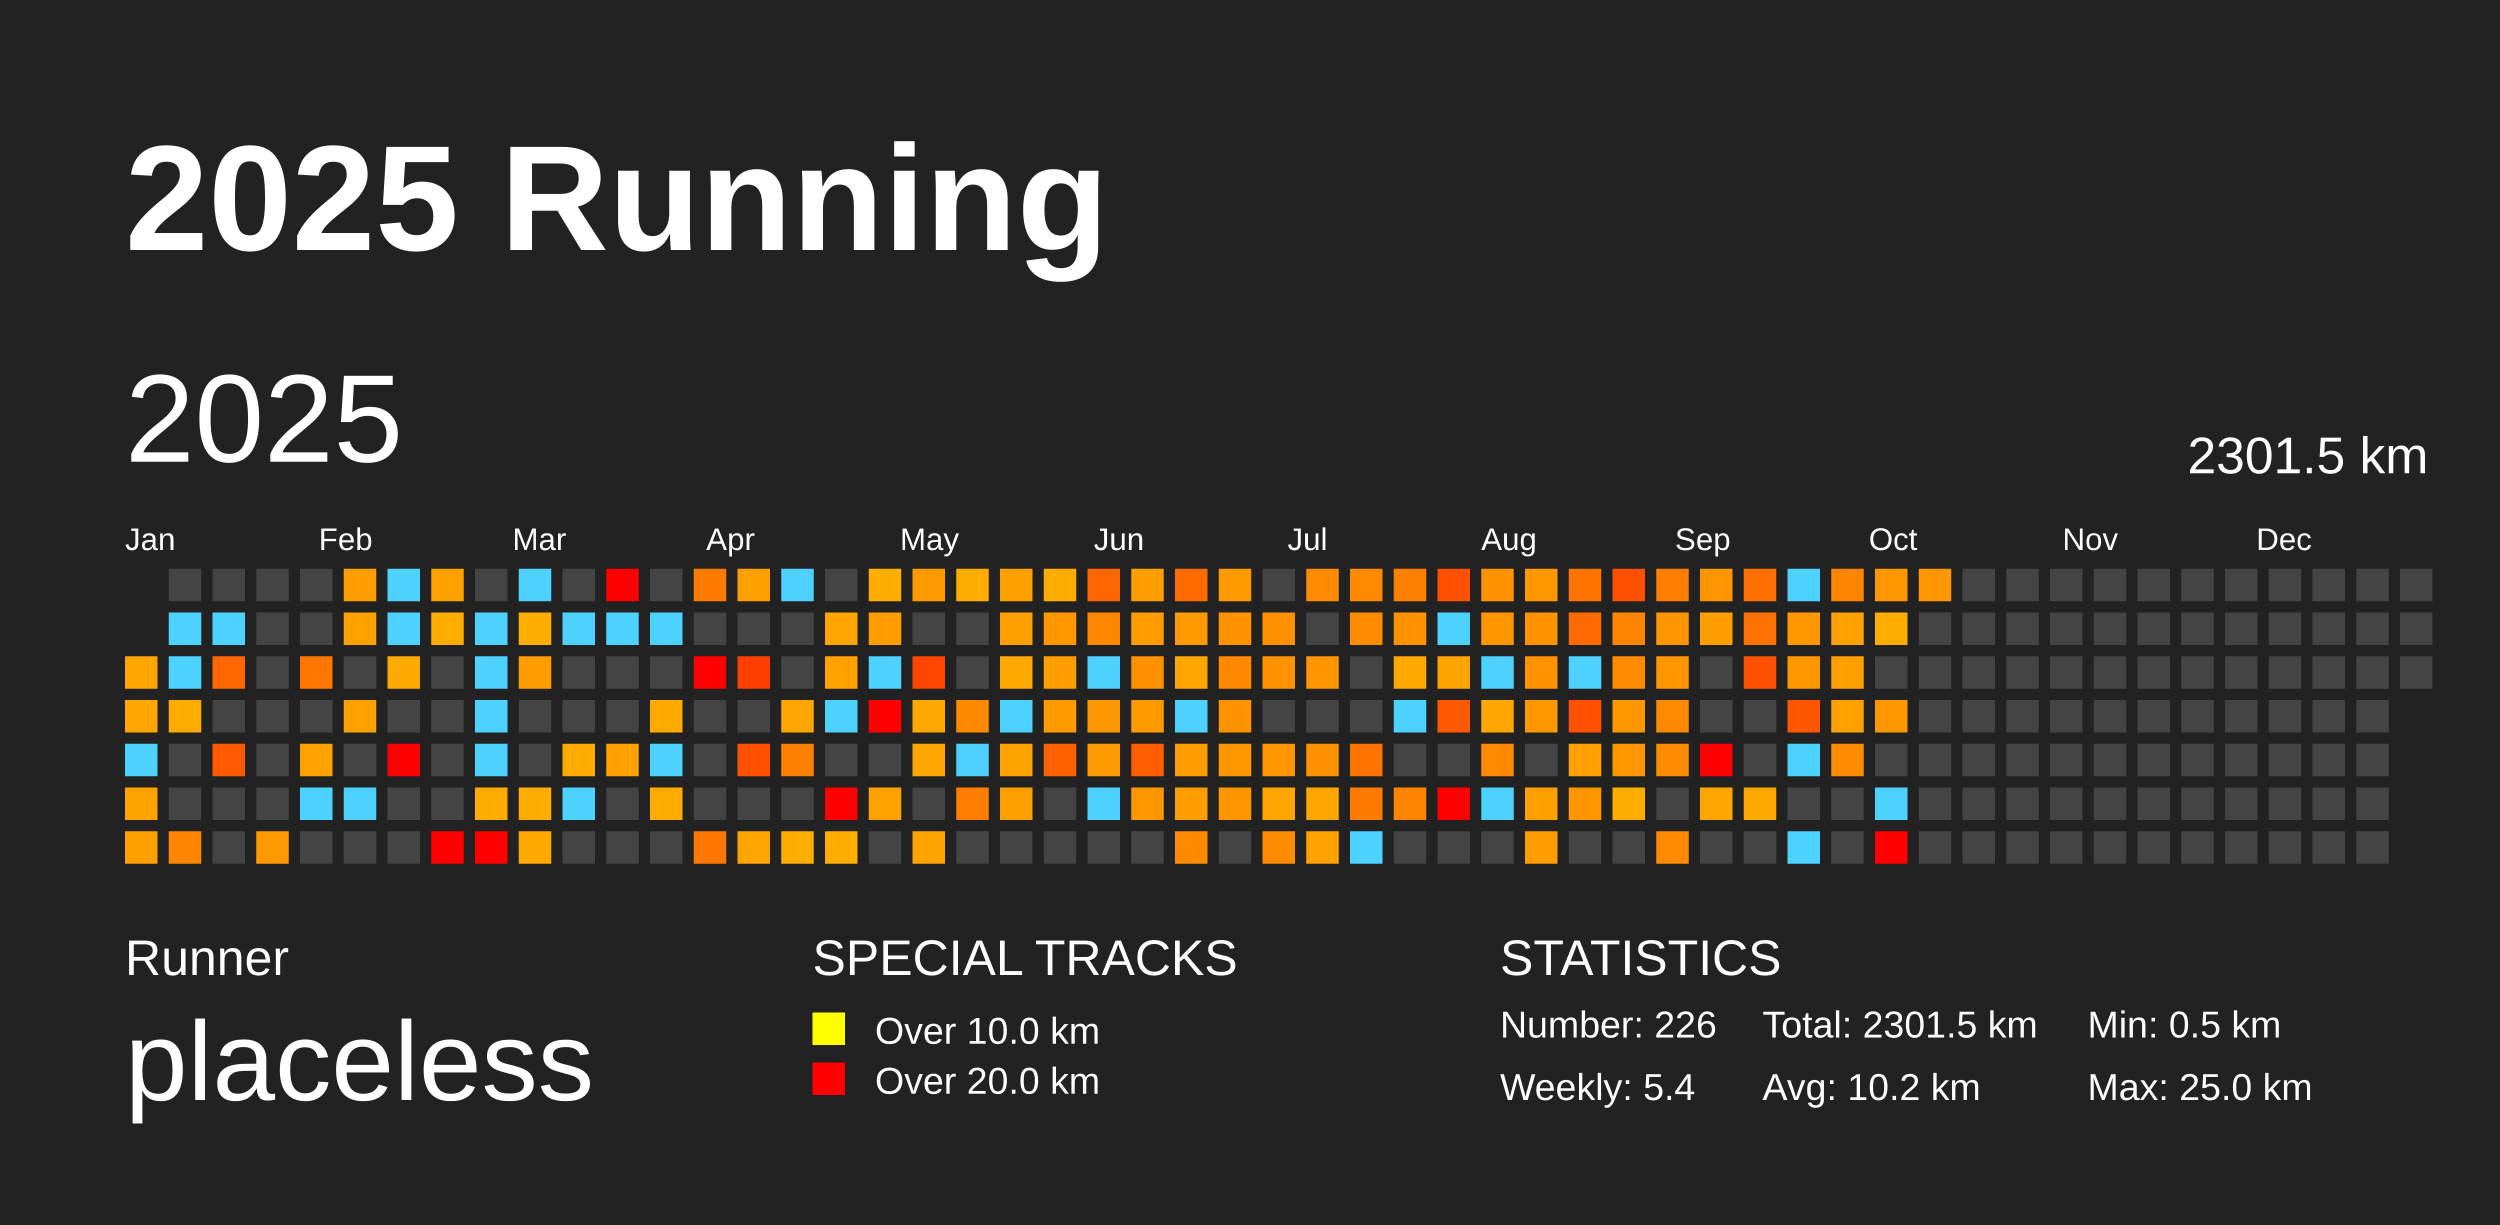
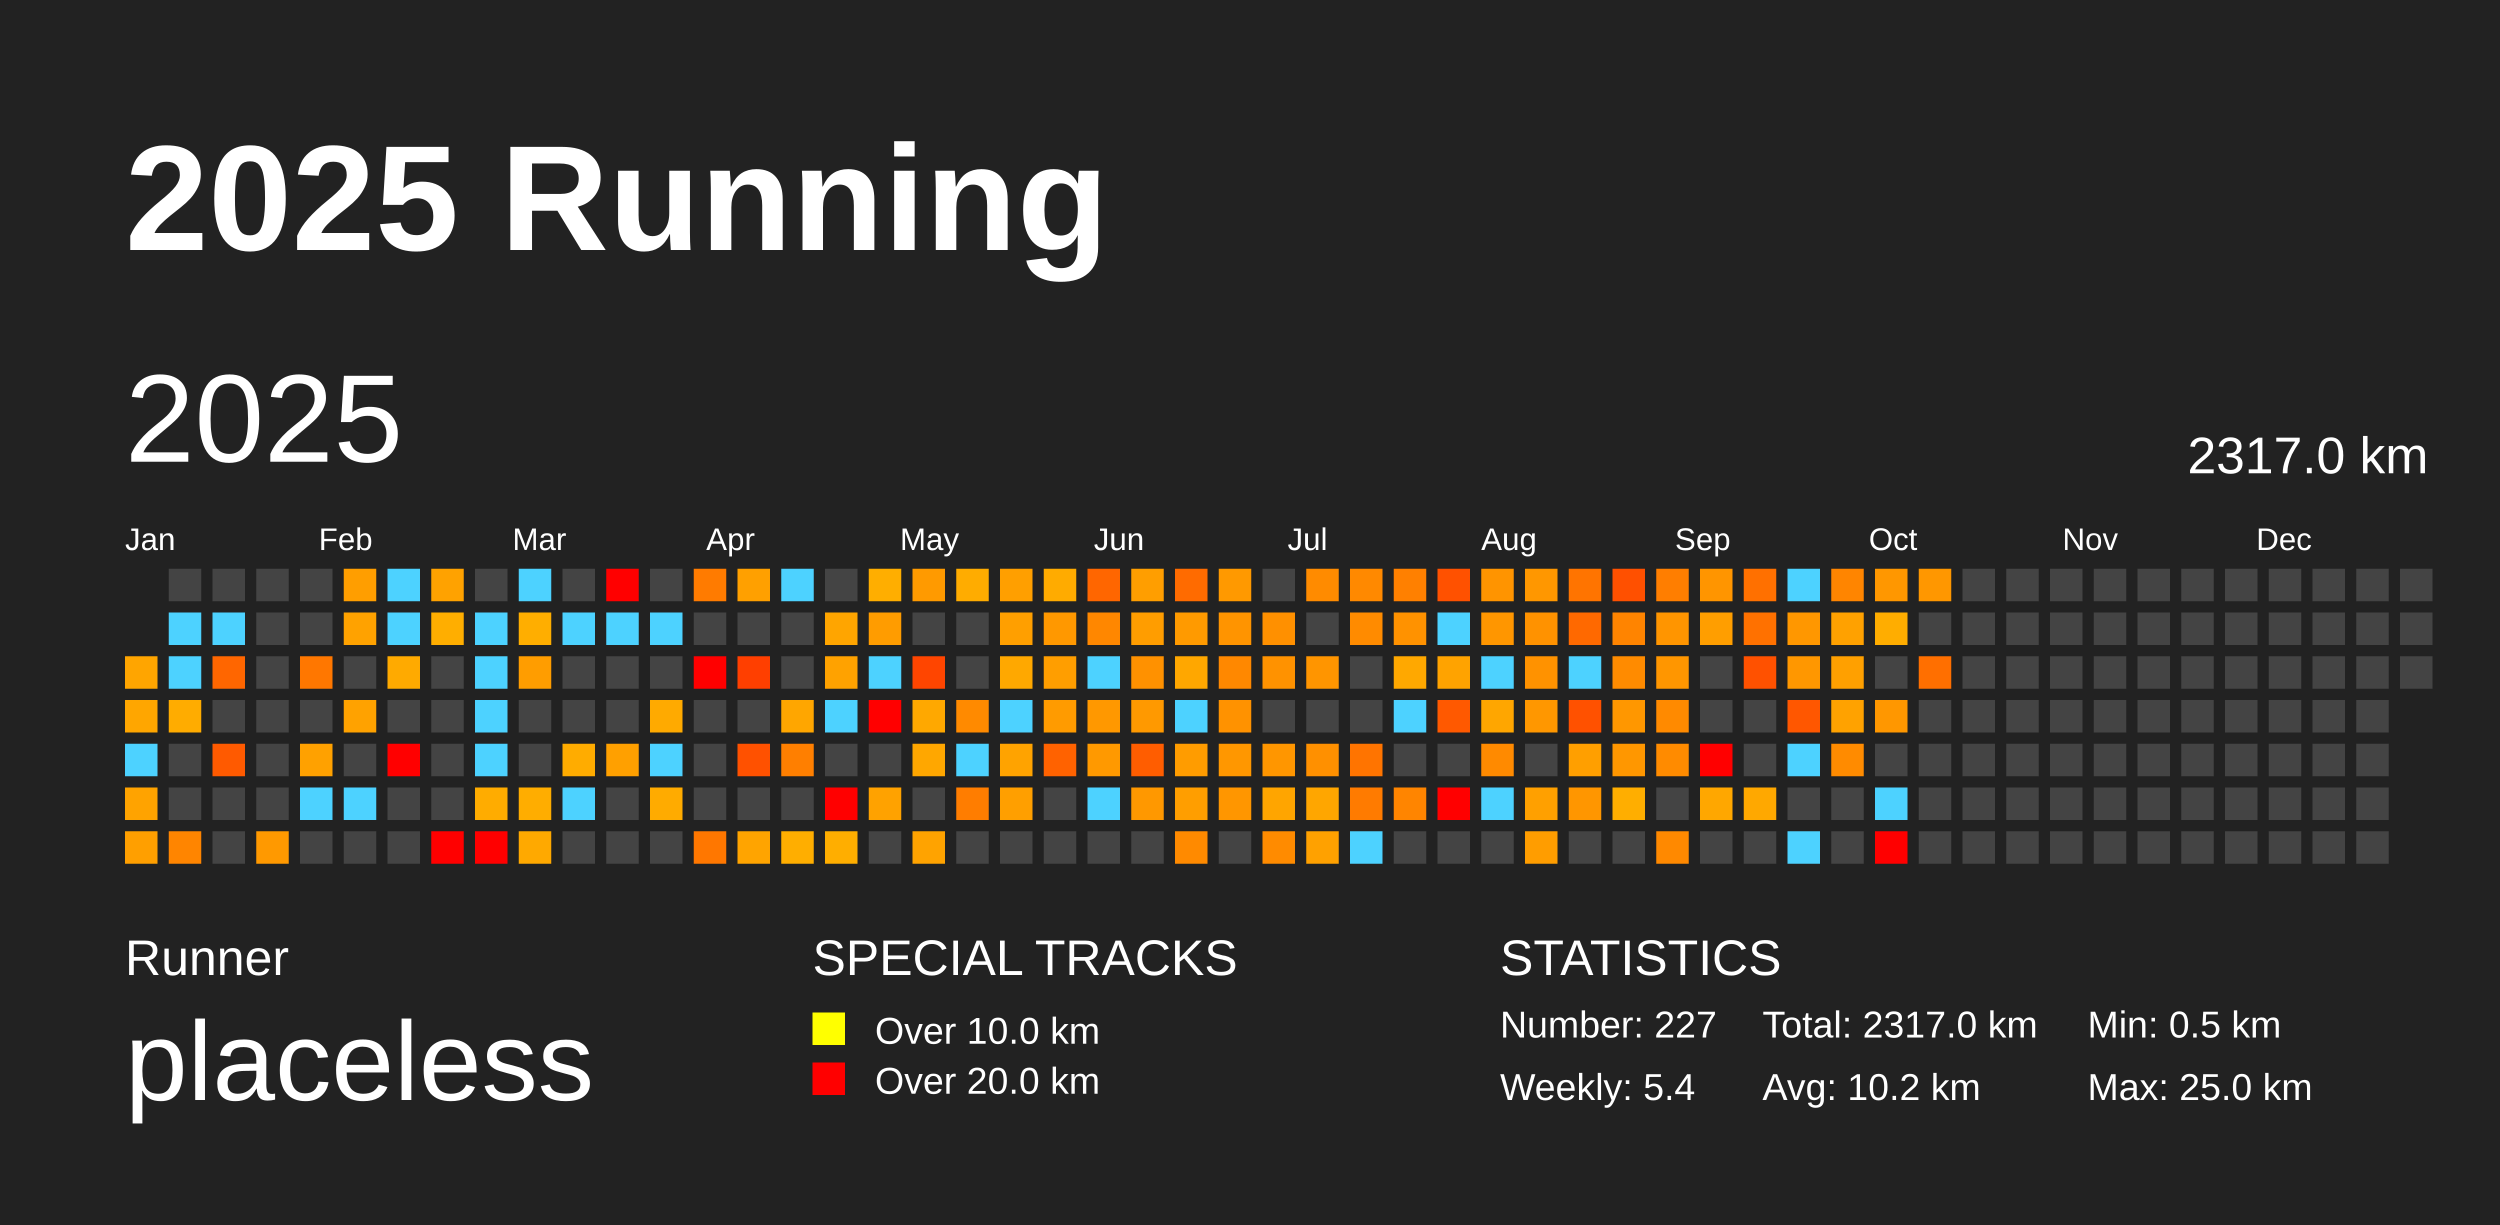
<svg xmlns="http://www.w3.org/2000/svg" baseProfile="full" height="98mm" version="1.1" viewBox="0,0,200,98" width="200mm">
  <defs />
  <rect fill="#222222" height="98" width="200" x="0" y="0" />
  <text fill="#FFFFFF" style="font-size:12px; font-family:Arial; font-weight:bold;" x="10" y="20">2025 Running</text>
  <text fill="#FFFFFF" style="font-size:4px; font-family:Arial" x="10" y="78">Runner</text>
  <text fill="#FFFFFF" style="font-size:9px; font-family:Arial" x="10" y="88">placeless</text>
  <text fill="#FFFFFF" style="font-size:4px; font-family:Arial" x="65" y="78">SPECIAL TRACKS</text>
  <rect fill="yellow" height="2.6" width="2.6" x="65" y="81" />
  <text fill="#FFFFFF" style="font-size:3px; font-family:Arial" x="70" y="83.5">Over 10.0 km</text>
  <rect fill="red" height="2.6" width="2.6" x="65" y="85" />
  <text fill="#FFFFFF" style="font-size:3px; font-family:Arial" x="70" y="87.5">Over 20.0 km</text>
  <text fill="#FFFFFF" style="font-size:4px; font-family:Arial" x="120" y="78">STATISTICS</text>
-   <text fill="#FFFFFF" style="font-size:3px; font-family:Arial" x="120" y="83">Number: 226</text>
+   <text fill="#FFFFFF" style="font-size:3px; font-family:Arial" x="120" y="83">Number: 227</text>
  <text fill="#FFFFFF" style="font-size:3px; font-family:Arial" x="120" y="88">Weekly: 5.4</text>
-   <text fill="#FFFFFF" style="font-size:3px; font-family:Arial" x="141" y="83">Total: 2301.5 km</text>
+   <text fill="#FFFFFF" style="font-size:3px; font-family:Arial" x="141" y="83">Total: 2317.0 km</text>
  <text fill="#FFFFFF" style="font-size:3px; font-family:Arial" x="141" y="88">Avg: 10.2 km</text>
  <text fill="#FFFFFF" style="font-size:3px; font-family:Arial" x="167" y="83">Min: 0.5 km</text>
  <text fill="#FFFFFF" style="font-size:3px; font-family:Arial" x="167" y="88">Max: 25.0 km</text>
  <text dominant-baseline="hanging" fill="#FFFFFF" style="font-size:10.0px; font-family:Arial;" x="10" y="30">2025</text>
-   <text dominant-baseline="hanging" fill="#FFFFFF" style="font-size:4.125px; font-family:Arial;" x="175" y="35">2301.5 km</text>
+   <text dominant-baseline="hanging" fill="#FFFFFF" style="font-size:4.125px; font-family:Arial;" x="175" y="35">2317.0 km</text>
  <text fill="#FFFFFF" style="font-size:2.5px; font-family:Arial" x="10.0" y="44">Jan</text>
  <text fill="#FFFFFF" style="font-size:2.5px; font-family:Arial" x="25.5" y="44">Feb</text>
  <text fill="#FFFFFF" style="font-size:2.5px; font-family:Arial" x="41.0" y="44">Mar</text>
  <text fill="#FFFFFF" style="font-size:2.5px; font-family:Arial" x="56.5" y="44">Apr</text>
  <text fill="#FFFFFF" style="font-size:2.5px; font-family:Arial" x="72.0" y="44">May</text>
  <text fill="#FFFFFF" style="font-size:2.5px; font-family:Arial" x="87.5" y="44">Jun</text>
  <text fill="#FFFFFF" style="font-size:2.5px; font-family:Arial" x="103.0" y="44">Jul</text>
  <text fill="#FFFFFF" style="font-size:2.5px; font-family:Arial" x="118.5" y="44">Aug</text>
  <text fill="#FFFFFF" style="font-size:2.5px; font-family:Arial" x="134.0" y="44">Sep</text>
  <text fill="#FFFFFF" style="font-size:2.5px; font-family:Arial" x="149.5" y="44">Oct</text>
  <text fill="#FFFFFF" style="font-size:2.5px; font-family:Arial" x="165.0" y="44">Nov</text>
  <text fill="#FFFFFF" style="font-size:2.5px; font-family:Arial" x="180.5" y="44">Dec</text>
  <rect fill="#ffa500" height="2.6" width="2.6" x="10.0" y="52.5" />
  <rect fill="#ffa600" height="2.6" width="2.6" x="10.0" y="56.0" />
  <rect fill="#4dd2ff" height="2.6" width="2.6" x="10.0" y="59.5" />
  <rect fill="#ffa300" height="2.6" width="2.6" x="10.0" y="63.0" />
  <rect fill="#ff9f00" height="2.6" width="2.6" x="10.0" y="66.5" />
  <rect fill="#444444" height="2.6" width="2.6" x="13.5" y="45.5" />
  <rect fill="#4dd2ff" height="2.6" width="2.6" x="13.5" y="49.0" />
  <rect fill="#4dd2ff" height="2.6" width="2.6" x="13.5" y="52.5" />
  <rect fill="#ffac00" height="2.6" width="2.6" x="13.5" y="56.0" />
  <rect fill="#444444" height="2.6" width="2.6" x="13.5" y="59.5" />
  <rect fill="#444444" height="2.6" width="2.6" x="13.5" y="63.0" />
  <rect fill="#ff8500" height="2.6" width="2.6" x="13.5" y="66.5" />
  <rect fill="#444444" height="2.6" width="2.6" x="17.0" y="45.5" />
  <rect fill="#4dd2ff" height="2.6" width="2.6" x="17.0" y="49.0" />
  <rect fill="#ff6600" height="2.6" width="2.6" x="17.0" y="52.5" />
  <rect fill="#444444" height="2.6" width="2.6" x="17.0" y="56.0" />
  <rect fill="#ff5a00" height="2.6" width="2.6" x="17.0" y="59.5" />
  <rect fill="#444444" height="2.6" width="2.6" x="17.0" y="63.0" />
  <rect fill="#444444" height="2.6" width="2.6" x="17.0" y="66.5" />
  <rect fill="#444444" height="2.6" width="2.6" x="20.5" y="45.5" />
  <rect fill="#444444" height="2.6" width="2.6" x="20.5" y="49.0" />
  <rect fill="#444444" height="2.6" width="2.6" x="20.5" y="52.5" />
  <rect fill="#444444" height="2.6" width="2.6" x="20.5" y="56.0" />
  <rect fill="#444444" height="2.6" width="2.6" x="20.5" y="59.5" />
  <rect fill="#444444" height="2.6" width="2.6" x="20.5" y="63.0" />
  <rect fill="#ff9900" height="2.6" width="2.6" x="20.5" y="66.5" />
  <rect fill="#444444" height="2.6" width="2.6" x="24.0" y="45.5" />
  <rect fill="#444444" height="2.6" width="2.6" x="24.0" y="49.0" />
  <rect fill="#ff7700" height="2.6" width="2.6" x="24.0" y="52.5" />
  <rect fill="#444444" height="2.6" width="2.6" x="24.0" y="56.0" />
  <rect fill="#ffa100" height="2.6" width="2.6" x="24.0" y="59.5" />
  <rect fill="#4dd2ff" height="2.6" width="2.6" x="24.0" y="63.0" />
  <rect fill="#444444" height="2.6" width="2.6" x="24.0" y="66.5" />
  <rect fill="#ff9e00" height="2.6" width="2.6" x="27.5" y="45.5" />
  <rect fill="#ffa200" height="2.6" width="2.6" x="27.5" y="49.0" />
  <rect fill="#444444" height="2.6" width="2.6" x="27.5" y="52.5" />
  <rect fill="#ffa200" height="2.6" width="2.6" x="27.5" y="56.0" />
  <rect fill="#444444" height="2.6" width="2.6" x="27.5" y="59.5" />
  <rect fill="#4dd2ff" height="2.6" width="2.6" x="27.5" y="63.0" />
  <rect fill="#444444" height="2.6" width="2.6" x="27.5" y="66.5" />
  <rect fill="#4dd2ff" height="2.6" width="2.6" x="31.0" y="45.5" />
  <rect fill="#4dd2ff" height="2.6" width="2.6" x="31.0" y="49.0" />
  <rect fill="#ffaa00" height="2.6" width="2.6" x="31.0" y="52.5" />
  <rect fill="#444444" height="2.6" width="2.6" x="31.0" y="56.0" />
  <rect fill="red" height="2.6" width="2.6" x="31.0" y="59.5" />
  <rect fill="#444444" height="2.6" width="2.6" x="31.0" y="63.0" />
  <rect fill="#444444" height="2.6" width="2.6" x="31.0" y="66.5" />
  <rect fill="#ffa200" height="2.6" width="2.6" x="34.5" y="45.5" />
  <rect fill="#ffae00" height="2.6" width="2.6" x="34.5" y="49.0" />
  <rect fill="#444444" height="2.6" width="2.6" x="34.5" y="52.5" />
  <rect fill="#444444" height="2.6" width="2.6" x="34.5" y="56.0" />
  <rect fill="#444444" height="2.6" width="2.6" x="34.5" y="59.5" />
  <rect fill="#444444" height="2.6" width="2.6" x="34.5" y="63.0" />
  <rect fill="red" height="2.6" width="2.6" x="34.5" y="66.5" />
  <rect fill="#444444" height="2.6" width="2.6" x="38.0" y="45.5" />
  <rect fill="#4dd2ff" height="2.6" width="2.6" x="38.0" y="49.0" />
  <rect fill="#4dd2ff" height="2.6" width="2.6" x="38.0" y="52.5" />
  <rect fill="#4dd2ff" height="2.6" width="2.6" x="38.0" y="56.0" />
  <rect fill="#4dd2ff" height="2.6" width="2.6" x="38.0" y="59.5" />
  <rect fill="#ffac00" height="2.6" width="2.6" x="38.0" y="63.0" />
  <rect fill="red" height="2.6" width="2.6" x="38.0" y="66.5" />
  <rect fill="#4dd2ff" height="2.6" width="2.6" x="41.5" y="45.5" />
  <rect fill="#ffae00" height="2.6" width="2.6" x="41.5" y="49.0" />
  <rect fill="#ff9d00" height="2.6" width="2.6" x="41.5" y="52.5" />
  <rect fill="#444444" height="2.6" width="2.6" x="41.5" y="56.0" />
  <rect fill="#444444" height="2.6" width="2.6" x="41.5" y="59.5" />
  <rect fill="#ffad00" height="2.6" width="2.6" x="41.5" y="63.0" />
  <rect fill="#ffa900" height="2.6" width="2.6" x="41.5" y="66.5" />
  <rect fill="#444444" height="2.6" width="2.6" x="45.0" y="45.5" />
  <rect fill="#4dd2ff" height="2.6" width="2.6" x="45.0" y="49.0" />
  <rect fill="#444444" height="2.6" width="2.6" x="45.0" y="52.5" />
  <rect fill="#444444" height="2.6" width="2.6" x="45.0" y="56.0" />
  <rect fill="#ffac00" height="2.6" width="2.6" x="45.0" y="59.5" />
  <rect fill="#4dd2ff" height="2.6" width="2.6" x="45.0" y="63.0" />
  <rect fill="#444444" height="2.6" width="2.6" x="45.0" y="66.5" />
  <rect fill="red" height="2.6" width="2.6" x="48.5" y="45.5" />
  <rect fill="#4dd2ff" height="2.6" width="2.6" x="48.5" y="49.0" />
  <rect fill="#444444" height="2.6" width="2.6" x="48.5" y="52.5" />
  <rect fill="#444444" height="2.6" width="2.6" x="48.5" y="56.0" />
  <rect fill="#ffa000" height="2.6" width="2.6" x="48.5" y="59.5" />
  <rect fill="#444444" height="2.6" width="2.6" x="48.5" y="63.0" />
  <rect fill="#444444" height="2.6" width="2.6" x="48.5" y="66.5" />
  <rect fill="#444444" height="2.6" width="2.6" x="52.0" y="45.5" />
  <rect fill="#4dd2ff" height="2.6" width="2.6" x="52.0" y="49.0" />
  <rect fill="#444444" height="2.6" width="2.6" x="52.0" y="52.5" />
  <rect fill="#ffaa00" height="2.6" width="2.6" x="52.0" y="56.0" />
  <rect fill="#4dd2ff" height="2.6" width="2.6" x="52.0" y="59.5" />
  <rect fill="#ffab00" height="2.6" width="2.6" x="52.0" y="63.0" />
  <rect fill="#444444" height="2.6" width="2.6" x="52.0" y="66.5" />
  <rect fill="#ff7b00" height="2.6" width="2.6" x="55.5" y="45.5" />
  <rect fill="#444444" height="2.6" width="2.6" x="55.5" y="49.0" />
  <rect fill="red" height="2.6" width="2.6" x="55.5" y="52.5" />
  <rect fill="#444444" height="2.6" width="2.6" x="55.5" y="56.0" />
  <rect fill="#444444" height="2.6" width="2.6" x="55.5" y="59.5" />
  <rect fill="#444444" height="2.6" width="2.6" x="55.5" y="63.0" />
  <rect fill="#ff7700" height="2.6" width="2.6" x="55.5" y="66.5" />
  <rect fill="#ffa000" height="2.6" width="2.6" x="59.0" y="45.5" />
  <rect fill="#444444" height="2.6" width="2.6" x="59.0" y="49.0" />
  <rect fill="#ff3f00" height="2.6" width="2.6" x="59.0" y="52.5" />
  <rect fill="#444444" height="2.6" width="2.6" x="59.0" y="56.0" />
  <rect fill="#ff5100" height="2.6" width="2.6" x="59.0" y="59.5" />
  <rect fill="#444444" height="2.6" width="2.6" x="59.0" y="63.0" />
  <rect fill="#ffa400" height="2.6" width="2.6" x="59.0" y="66.5" />
  <rect fill="#4dd2ff" height="2.6" width="2.6" x="62.5" y="45.5" />
  <rect fill="#444444" height="2.6" width="2.6" x="62.5" y="49.0" />
  <rect fill="#444444" height="2.6" width="2.6" x="62.5" y="52.5" />
  <rect fill="#ffa600" height="2.6" width="2.6" x="62.5" y="56.0" />
  <rect fill="#ff7f00" height="2.6" width="2.6" x="62.5" y="59.5" />
  <rect fill="#444444" height="2.6" width="2.6" x="62.5" y="63.0" />
  <rect fill="#ffae00" height="2.6" width="2.6" x="62.5" y="66.5" />
  <rect fill="#444444" height="2.6" width="2.6" x="66.0" y="45.5" />
  <rect fill="#ffa500" height="2.6" width="2.6" x="66.0" y="49.0" />
  <rect fill="#ffa200" height="2.6" width="2.6" x="66.0" y="52.5" />
  <rect fill="#4dd2ff" height="2.6" width="2.6" x="66.0" y="56.0" />
  <rect fill="#444444" height="2.6" width="2.6" x="66.0" y="59.5" />
  <rect fill="red" height="2.6" width="2.6" x="66.0" y="63.0" />
  <rect fill="#ffae00" height="2.6" width="2.6" x="66.0" y="66.5" />
  <rect fill="#ffae00" height="2.6" width="2.6" x="69.5" y="45.5" />
  <rect fill="#ff9c00" height="2.6" width="2.6" x="69.5" y="49.0" />
  <rect fill="#4dd2ff" height="2.6" width="2.6" x="69.5" y="52.5" />
  <rect fill="red" height="2.6" width="2.6" x="69.5" y="56.0" />
  <rect fill="#444444" height="2.6" width="2.6" x="69.5" y="59.5" />
  <rect fill="#ffa200" height="2.6" width="2.6" x="69.5" y="63.0" />
  <rect fill="#444444" height="2.6" width="2.6" x="69.5" y="66.5" />
  <rect fill="#ff9a00" height="2.6" width="2.6" x="73.0" y="45.5" />
  <rect fill="#444444" height="2.6" width="2.6" x="73.0" y="49.0" />
  <rect fill="#ff4500" height="2.6" width="2.6" x="73.0" y="52.5" />
  <rect fill="#ffa800" height="2.6" width="2.6" x="73.0" y="56.0" />
  <rect fill="#ffa700" height="2.6" width="2.6" x="73.0" y="59.5" />
  <rect fill="#444444" height="2.6" width="2.6" x="73.0" y="63.0" />
  <rect fill="#ffa300" height="2.6" width="2.6" x="73.0" y="66.5" />
  <rect fill="#ffac00" height="2.6" width="2.6" x="76.5" y="45.5" />
  <rect fill="#444444" height="2.6" width="2.6" x="76.5" y="49.0" />
  <rect fill="#444444" height="2.6" width="2.6" x="76.5" y="52.5" />
  <rect fill="#ff8a00" height="2.6" width="2.6" x="76.5" y="56.0" />
  <rect fill="#4dd2ff" height="2.6" width="2.6" x="76.5" y="59.5" />
  <rect fill="#ff7d00" height="2.6" width="2.6" x="76.5" y="63.0" />
  <rect fill="#444444" height="2.6" width="2.6" x="76.5" y="66.5" />
  <rect fill="#ff9f00" height="2.6" width="2.6" x="80.0" y="45.5" />
  <rect fill="#ff9f00" height="2.6" width="2.6" x="80.0" y="49.0" />
  <rect fill="#ffa800" height="2.6" width="2.6" x="80.0" y="52.5" />
  <rect fill="#4dd2ff" height="2.6" width="2.6" x="80.0" y="56.0" />
  <rect fill="#ffa300" height="2.6" width="2.6" x="80.0" y="59.5" />
  <rect fill="#ff9f00" height="2.6" width="2.6" x="80.0" y="63.0" />
  <rect fill="#444444" height="2.6" width="2.6" x="80.0" y="66.5" />
  <rect fill="#ffab00" height="2.6" width="2.6" x="83.5" y="45.5" />
  <rect fill="#ff9800" height="2.6" width="2.6" x="83.5" y="49.0" />
  <rect fill="#ff9e00" height="2.6" width="2.6" x="83.5" y="52.5" />
  <rect fill="#ff9b00" height="2.6" width="2.6" x="83.5" y="56.0" />
  <rect fill="#ff6200" height="2.6" width="2.6" x="83.5" y="59.5" />
  <rect fill="#444444" height="2.6" width="2.6" x="83.5" y="63.0" />
  <rect fill="#444444" height="2.6" width="2.6" x="83.5" y="66.5" />
  <rect fill="#ff6600" height="2.6" width="2.6" x="87.0" y="45.5" />
  <rect fill="#ff8700" height="2.6" width="2.6" x="87.0" y="49.0" />
  <rect fill="#4dd2ff" height="2.6" width="2.6" x="87.0" y="52.5" />
  <rect fill="#ff9800" height="2.6" width="2.6" x="87.0" y="56.0" />
  <rect fill="#ff9900" height="2.6" width="2.6" x="87.0" y="59.5" />
  <rect fill="#4dd2ff" height="2.6" width="2.6" x="87.0" y="63.0" />
  <rect fill="#444444" height="2.6" width="2.6" x="87.0" y="66.5" />
  <rect fill="#ff9e00" height="2.6" width="2.6" x="90.5" y="45.5" />
  <rect fill="#ff9d00" height="2.6" width="2.6" x="90.5" y="49.0" />
  <rect fill="#ff9100" height="2.6" width="2.6" x="90.5" y="52.5" />
  <rect fill="#ff9900" height="2.6" width="2.6" x="90.5" y="56.0" />
  <rect fill="#ff5d00" height="2.6" width="2.6" x="90.5" y="59.5" />
  <rect fill="#ff9800" height="2.6" width="2.6" x="90.5" y="63.0" />
  <rect fill="#444444" height="2.6" width="2.6" x="90.5" y="66.5" />
  <rect fill="#ff6b00" height="2.6" width="2.6" x="94.0" y="45.5" />
  <rect fill="#ff9a00" height="2.6" width="2.6" x="94.0" y="49.0" />
  <rect fill="#ffa700" height="2.6" width="2.6" x="94.0" y="52.5" />
  <rect fill="#4dd2ff" height="2.6" width="2.6" x="94.0" y="56.0" />
  <rect fill="#ff9c00" height="2.6" width="2.6" x="94.0" y="59.5" />
  <rect fill="#ff9e00" height="2.6" width="2.6" x="94.0" y="63.0" />
  <rect fill="#ff8a00" height="2.6" width="2.6" x="94.0" y="66.5" />
  <rect fill="#ff9900" height="2.6" width="2.6" x="97.5" y="45.5" />
  <rect fill="#ff9400" height="2.6" width="2.6" x="97.5" y="49.0" />
  <rect fill="#ff8800" height="2.6" width="2.6" x="97.5" y="52.5" />
  <rect fill="#ff9200" height="2.6" width="2.6" x="97.5" y="56.0" />
  <rect fill="#ff9700" height="2.6" width="2.6" x="97.5" y="59.5" />
  <rect fill="#ff9600" height="2.6" width="2.6" x="97.5" y="63.0" />
  <rect fill="#444444" height="2.6" width="2.6" x="97.5" y="66.5" />
  <rect fill="#444444" height="2.6" width="2.6" x="101.0" y="45.5" />
  <rect fill="#ff9000" height="2.6" width="2.6" x="101.0" y="49.0" />
  <rect fill="#ff9200" height="2.6" width="2.6" x="101.0" y="52.5" />
  <rect fill="#444444" height="2.6" width="2.6" x="101.0" y="56.0" />
  <rect fill="#ff9600" height="2.6" width="2.6" x="101.0" y="59.5" />
  <rect fill="#ffa500" height="2.6" width="2.6" x="101.0" y="63.0" />
  <rect fill="#ff8b00" height="2.6" width="2.6" x="101.0" y="66.5" />
  <rect fill="#ff8b00" height="2.6" width="2.6" x="104.5" y="45.5" />
  <rect fill="#444444" height="2.6" width="2.6" x="104.5" y="49.0" />
  <rect fill="#ff9500" height="2.6" width="2.6" x="104.5" y="52.5" />
  <rect fill="#444444" height="2.6" width="2.6" x="104.5" y="56.0" />
  <rect fill="#ff9000" height="2.6" width="2.6" x="104.5" y="59.5" />
  <rect fill="#ffa600" height="2.6" width="2.6" x="104.5" y="63.0" />
  <rect fill="#ffa100" height="2.6" width="2.6" x="104.5" y="66.5" />
  <rect fill="#ff8900" height="2.6" width="2.6" x="108.0" y="45.5" />
  <rect fill="#ff8b00" height="2.6" width="2.6" x="108.0" y="49.0" />
  <rect fill="#444444" height="2.6" width="2.6" x="108.0" y="52.5" />
  <rect fill="#444444" height="2.6" width="2.6" x="108.0" y="56.0" />
  <rect fill="#ff7400" height="2.6" width="2.6" x="108.0" y="59.5" />
  <rect fill="#ff7b00" height="2.6" width="2.6" x="108.0" y="63.0" />
  <rect fill="#4dd2ff" height="2.6" width="2.6" x="108.0" y="66.5" />
  <rect fill="#ff8000" height="2.6" width="2.6" x="111.5" y="45.5" />
  <rect fill="#ff9200" height="2.6" width="2.6" x="111.5" y="49.0" />
  <rect fill="#ffa800" height="2.6" width="2.6" x="111.5" y="52.5" />
  <rect fill="#4dd2ff" height="2.6" width="2.6" x="111.5" y="56.0" />
  <rect fill="#444444" height="2.6" width="2.6" x="111.5" y="59.5" />
  <rect fill="#ff8500" height="2.6" width="2.6" x="111.5" y="63.0" />
  <rect fill="#444444" height="2.6" width="2.6" x="111.5" y="66.5" />
  <rect fill="#ff5100" height="2.6" width="2.6" x="115.0" y="45.5" />
  <rect fill="#4dd2ff" height="2.6" width="2.6" x="115.0" y="49.0" />
  <rect fill="#ffa300" height="2.6" width="2.6" x="115.0" y="52.5" />
  <rect fill="#ff5900" height="2.6" width="2.6" x="115.0" y="56.0" />
  <rect fill="#444444" height="2.6" width="2.6" x="115.0" y="59.5" />
  <rect fill="red" height="2.6" width="2.6" x="115.0" y="63.0" />
  <rect fill="#444444" height="2.6" width="2.6" x="115.0" y="66.5" />
  <rect fill="#ff9400" height="2.6" width="2.6" x="118.5" y="45.5" />
  <rect fill="#ff9600" height="2.6" width="2.6" x="118.5" y="49.0" />
  <rect fill="#4dd2ff" height="2.6" width="2.6" x="118.5" y="52.5" />
  <rect fill="#ffa600" height="2.6" width="2.6" x="118.5" y="56.0" />
  <rect fill="#ff8a00" height="2.6" width="2.6" x="118.5" y="59.5" />
  <rect fill="#4dd2ff" height="2.6" width="2.6" x="118.5" y="63.0" />
  <rect fill="#444444" height="2.6" width="2.6" x="118.5" y="66.5" />
  <rect fill="#ff9700" height="2.6" width="2.6" x="122.0" y="45.5" />
  <rect fill="#ff9200" height="2.6" width="2.6" x="122.0" y="49.0" />
  <rect fill="#ff9200" height="2.6" width="2.6" x="122.0" y="52.5" />
  <rect fill="#ff9700" height="2.6" width="2.6" x="122.0" y="56.0" />
  <rect fill="#444444" height="2.6" width="2.6" x="122.0" y="59.5" />
  <rect fill="#ffa000" height="2.6" width="2.6" x="122.0" y="63.0" />
  <rect fill="#ff9d00" height="2.6" width="2.6" x="122.0" y="66.5" />
  <rect fill="#ff7400" height="2.6" width="2.6" x="125.5" y="45.5" />
  <rect fill="#ff6900" height="2.6" width="2.6" x="125.5" y="49.0" />
  <rect fill="#4dd2ff" height="2.6" width="2.6" x="125.5" y="52.5" />
  <rect fill="#ff5100" height="2.6" width="2.6" x="125.5" y="56.0" />
  <rect fill="#ff9f00" height="2.6" width="2.6" x="125.5" y="59.5" />
  <rect fill="#ff9600" height="2.6" width="2.6" x="125.5" y="63.0" />
  <rect fill="#444444" height="2.6" width="2.6" x="125.5" y="66.5" />
  <rect fill="#ff5000" height="2.6" width="2.6" x="129.0" y="45.5" />
  <rect fill="#ff8400" height="2.6" width="2.6" x="129.0" y="49.0" />
  <rect fill="#ff8b00" height="2.6" width="2.6" x="129.0" y="52.5" />
  <rect fill="#ff9700" height="2.6" width="2.6" x="129.0" y="56.0" />
  <rect fill="#ff9700" height="2.6" width="2.6" x="129.0" y="59.5" />
  <rect fill="#ffae00" height="2.6" width="2.6" x="129.0" y="63.0" />
  <rect fill="#444444" height="2.6" width="2.6" x="129.0" y="66.5" />
  <rect fill="#ff7e00" height="2.6" width="2.6" x="132.5" y="45.5" />
  <rect fill="#ff9500" height="2.6" width="2.6" x="132.5" y="49.0" />
  <rect fill="#ff9600" height="2.6" width="2.6" x="132.5" y="52.5" />
  <rect fill="#ff8a00" height="2.6" width="2.6" x="132.5" y="56.0" />
  <rect fill="#ff8b00" height="2.6" width="2.6" x="132.5" y="59.5" />
  <rect fill="#444444" height="2.6" width="2.6" x="132.5" y="63.0" />
  <rect fill="#ff8900" height="2.6" width="2.6" x="132.5" y="66.5" />
  <rect fill="#ff9500" height="2.6" width="2.6" x="136.0" y="45.5" />
  <rect fill="#ff9e00" height="2.6" width="2.6" x="136.0" y="49.0" />
  <rect fill="#444444" height="2.6" width="2.6" x="136.0" y="52.5" />
  <rect fill="#444444" height="2.6" width="2.6" x="136.0" y="56.0" />
  <rect fill="red" height="2.6" width="2.6" x="136.0" y="59.5" />
  <rect fill="#ffa700" height="2.6" width="2.6" x="136.0" y="63.0" />
  <rect fill="#444444" height="2.6" width="2.6" x="136.0" y="66.5" />
  <rect fill="#ff7000" height="2.6" width="2.6" x="139.5" y="45.5" />
  <rect fill="#ff7100" height="2.6" width="2.6" x="139.5" y="49.0" />
  <rect fill="#ff5100" height="2.6" width="2.6" x="139.5" y="52.5" />
  <rect fill="#444444" height="2.6" width="2.6" x="139.5" y="56.0" />
  <rect fill="#444444" height="2.6" width="2.6" x="139.5" y="59.5" />
  <rect fill="#ffa800" height="2.6" width="2.6" x="139.5" y="63.0" />
  <rect fill="#444444" height="2.6" width="2.6" x="139.5" y="66.5" />
  <rect fill="#4dd2ff" height="2.6" width="2.6" x="143.0" y="45.5" />
  <rect fill="#ff9700" height="2.6" width="2.6" x="143.0" y="49.0" />
  <rect fill="#ff9700" height="2.6" width="2.6" x="143.0" y="52.5" />
  <rect fill="#ff5700" height="2.6" width="2.6" x="143.0" y="56.0" />
  <rect fill="#4dd2ff" height="2.6" width="2.6" x="143.0" y="59.5" />
  <rect fill="#444444" height="2.6" width="2.6" x="143.0" y="63.0" />
  <rect fill="#4dd2ff" height="2.6" width="2.6" x="143.0" y="66.5" />
  <rect fill="#ff8500" height="2.6" width="2.6" x="146.5" y="45.5" />
  <rect fill="#ffa100" height="2.6" width="2.6" x="146.5" y="49.0" />
  <rect fill="#ffa000" height="2.6" width="2.6" x="146.5" y="52.5" />
  <rect fill="#ffa200" height="2.6" width="2.6" x="146.5" y="56.0" />
  <rect fill="#ff8b00" height="2.6" width="2.6" x="146.5" y="59.5" />
  <rect fill="#444444" height="2.6" width="2.6" x="146.5" y="63.0" />
  <rect fill="#444444" height="2.6" width="2.6" x="146.5" y="66.5" />
  <rect fill="#ff9700" height="2.6" width="2.6" x="150.0" y="45.5" />
  <rect fill="#ffad00" height="2.6" width="2.6" x="150.0" y="49.0" />
  <rect fill="#444444" height="2.6" width="2.6" x="150.0" y="52.5" />
  <rect fill="#ff9700" height="2.6" width="2.6" x="150.0" y="56.0" />
  <rect fill="#444444" height="2.6" width="2.6" x="150.0" y="59.5" />
  <rect fill="#4dd2ff" height="2.6" width="2.6" x="150.0" y="63.0" />
  <rect fill="red" height="2.6" width="2.6" x="150.0" y="66.5" />
  <rect fill="#ff9700" height="2.6" width="2.6" x="153.5" y="45.5" />
  <rect fill="#444444" height="2.6" width="2.6" x="153.5" y="49.0" />
-   <rect fill="#444444" height="2.6" width="2.6" x="153.5" y="52.5" />
+   <rect fill="#ff6f00" height="2.6" width="2.6" x="153.5" y="52.5" />
  <rect fill="#444444" height="2.6" width="2.6" x="153.5" y="56.0" />
  <rect fill="#444444" height="2.6" width="2.6" x="153.5" y="59.5" />
  <rect fill="#444444" height="2.6" width="2.6" x="153.5" y="63.0" />
  <rect fill="#444444" height="2.6" width="2.6" x="153.5" y="66.5" />
  <rect fill="#444444" height="2.6" width="2.6" x="157.0" y="45.5" />
  <rect fill="#444444" height="2.6" width="2.6" x="157.0" y="49.0" />
  <rect fill="#444444" height="2.6" width="2.6" x="157.0" y="52.5" />
  <rect fill="#444444" height="2.6" width="2.6" x="157.0" y="56.0" />
  <rect fill="#444444" height="2.6" width="2.6" x="157.0" y="59.5" />
  <rect fill="#444444" height="2.6" width="2.6" x="157.0" y="63.0" />
  <rect fill="#444444" height="2.6" width="2.6" x="157.0" y="66.5" />
  <rect fill="#444444" height="2.6" width="2.6" x="160.5" y="45.5" />
  <rect fill="#444444" height="2.6" width="2.6" x="160.5" y="49.0" />
  <rect fill="#444444" height="2.6" width="2.6" x="160.5" y="52.5" />
  <rect fill="#444444" height="2.6" width="2.6" x="160.5" y="56.0" />
  <rect fill="#444444" height="2.6" width="2.6" x="160.5" y="59.5" />
  <rect fill="#444444" height="2.6" width="2.6" x="160.5" y="63.0" />
  <rect fill="#444444" height="2.6" width="2.6" x="160.5" y="66.5" />
  <rect fill="#444444" height="2.6" width="2.6" x="164.0" y="45.5" />
  <rect fill="#444444" height="2.6" width="2.6" x="164.0" y="49.0" />
  <rect fill="#444444" height="2.6" width="2.6" x="164.0" y="52.5" />
  <rect fill="#444444" height="2.6" width="2.6" x="164.0" y="56.0" />
  <rect fill="#444444" height="2.6" width="2.6" x="164.0" y="59.5" />
  <rect fill="#444444" height="2.6" width="2.6" x="164.0" y="63.0" />
  <rect fill="#444444" height="2.6" width="2.6" x="164.0" y="66.5" />
  <rect fill="#444444" height="2.6" width="2.6" x="167.5" y="45.5" />
  <rect fill="#444444" height="2.6" width="2.6" x="167.5" y="49.0" />
  <rect fill="#444444" height="2.6" width="2.6" x="167.5" y="52.5" />
  <rect fill="#444444" height="2.6" width="2.6" x="167.5" y="56.0" />
  <rect fill="#444444" height="2.6" width="2.6" x="167.5" y="59.5" />
  <rect fill="#444444" height="2.6" width="2.6" x="167.5" y="63.0" />
  <rect fill="#444444" height="2.6" width="2.6" x="167.5" y="66.5" />
  <rect fill="#444444" height="2.6" width="2.6" x="171.0" y="45.5" />
  <rect fill="#444444" height="2.6" width="2.6" x="171.0" y="49.0" />
  <rect fill="#444444" height="2.6" width="2.6" x="171.0" y="52.5" />
  <rect fill="#444444" height="2.6" width="2.6" x="171.0" y="56.0" />
  <rect fill="#444444" height="2.6" width="2.6" x="171.0" y="59.5" />
  <rect fill="#444444" height="2.6" width="2.6" x="171.0" y="63.0" />
  <rect fill="#444444" height="2.6" width="2.6" x="171.0" y="66.5" />
  <rect fill="#444444" height="2.6" width="2.6" x="174.5" y="45.5" />
  <rect fill="#444444" height="2.6" width="2.6" x="174.5" y="49.0" />
  <rect fill="#444444" height="2.6" width="2.6" x="174.5" y="52.5" />
  <rect fill="#444444" height="2.6" width="2.6" x="174.5" y="56.0" />
  <rect fill="#444444" height="2.6" width="2.6" x="174.5" y="59.5" />
  <rect fill="#444444" height="2.6" width="2.6" x="174.5" y="63.0" />
  <rect fill="#444444" height="2.6" width="2.6" x="174.5" y="66.5" />
  <rect fill="#444444" height="2.6" width="2.6" x="178.0" y="45.5" />
  <rect fill="#444444" height="2.6" width="2.6" x="178.0" y="49.0" />
  <rect fill="#444444" height="2.6" width="2.6" x="178.0" y="52.5" />
  <rect fill="#444444" height="2.6" width="2.6" x="178.0" y="56.0" />
  <rect fill="#444444" height="2.6" width="2.6" x="178.0" y="59.5" />
  <rect fill="#444444" height="2.6" width="2.6" x="178.0" y="63.0" />
  <rect fill="#444444" height="2.6" width="2.6" x="178.0" y="66.5" />
  <rect fill="#444444" height="2.6" width="2.6" x="181.5" y="45.5" />
  <rect fill="#444444" height="2.6" width="2.6" x="181.5" y="49.0" />
  <rect fill="#444444" height="2.6" width="2.6" x="181.5" y="52.5" />
  <rect fill="#444444" height="2.6" width="2.6" x="181.5" y="56.0" />
  <rect fill="#444444" height="2.6" width="2.6" x="181.5" y="59.5" />
  <rect fill="#444444" height="2.6" width="2.6" x="181.5" y="63.0" />
  <rect fill="#444444" height="2.6" width="2.6" x="181.5" y="66.5" />
  <rect fill="#444444" height="2.6" width="2.6" x="185.0" y="45.5" />
  <rect fill="#444444" height="2.6" width="2.6" x="185.0" y="49.0" />
  <rect fill="#444444" height="2.6" width="2.6" x="185.0" y="52.5" />
  <rect fill="#444444" height="2.6" width="2.6" x="185.0" y="56.0" />
  <rect fill="#444444" height="2.6" width="2.6" x="185.0" y="59.5" />
  <rect fill="#444444" height="2.6" width="2.6" x="185.0" y="63.0" />
  <rect fill="#444444" height="2.6" width="2.6" x="185.0" y="66.5" />
  <rect fill="#444444" height="2.6" width="2.6" x="188.5" y="45.5" />
  <rect fill="#444444" height="2.6" width="2.6" x="188.5" y="49.0" />
  <rect fill="#444444" height="2.6" width="2.6" x="188.5" y="52.5" />
  <rect fill="#444444" height="2.6" width="2.6" x="188.5" y="56.0" />
  <rect fill="#444444" height="2.6" width="2.6" x="188.5" y="59.5" />
  <rect fill="#444444" height="2.6" width="2.6" x="188.5" y="63.0" />
  <rect fill="#444444" height="2.6" width="2.6" x="188.5" y="66.5" />
  <rect fill="#444444" height="2.6" width="2.6" x="192.0" y="45.5" />
  <rect fill="#444444" height="2.6" width="2.6" x="192.0" y="49.0" />
  <rect fill="#444444" height="2.6" width="2.6" x="192.0" y="52.5" />
</svg>
